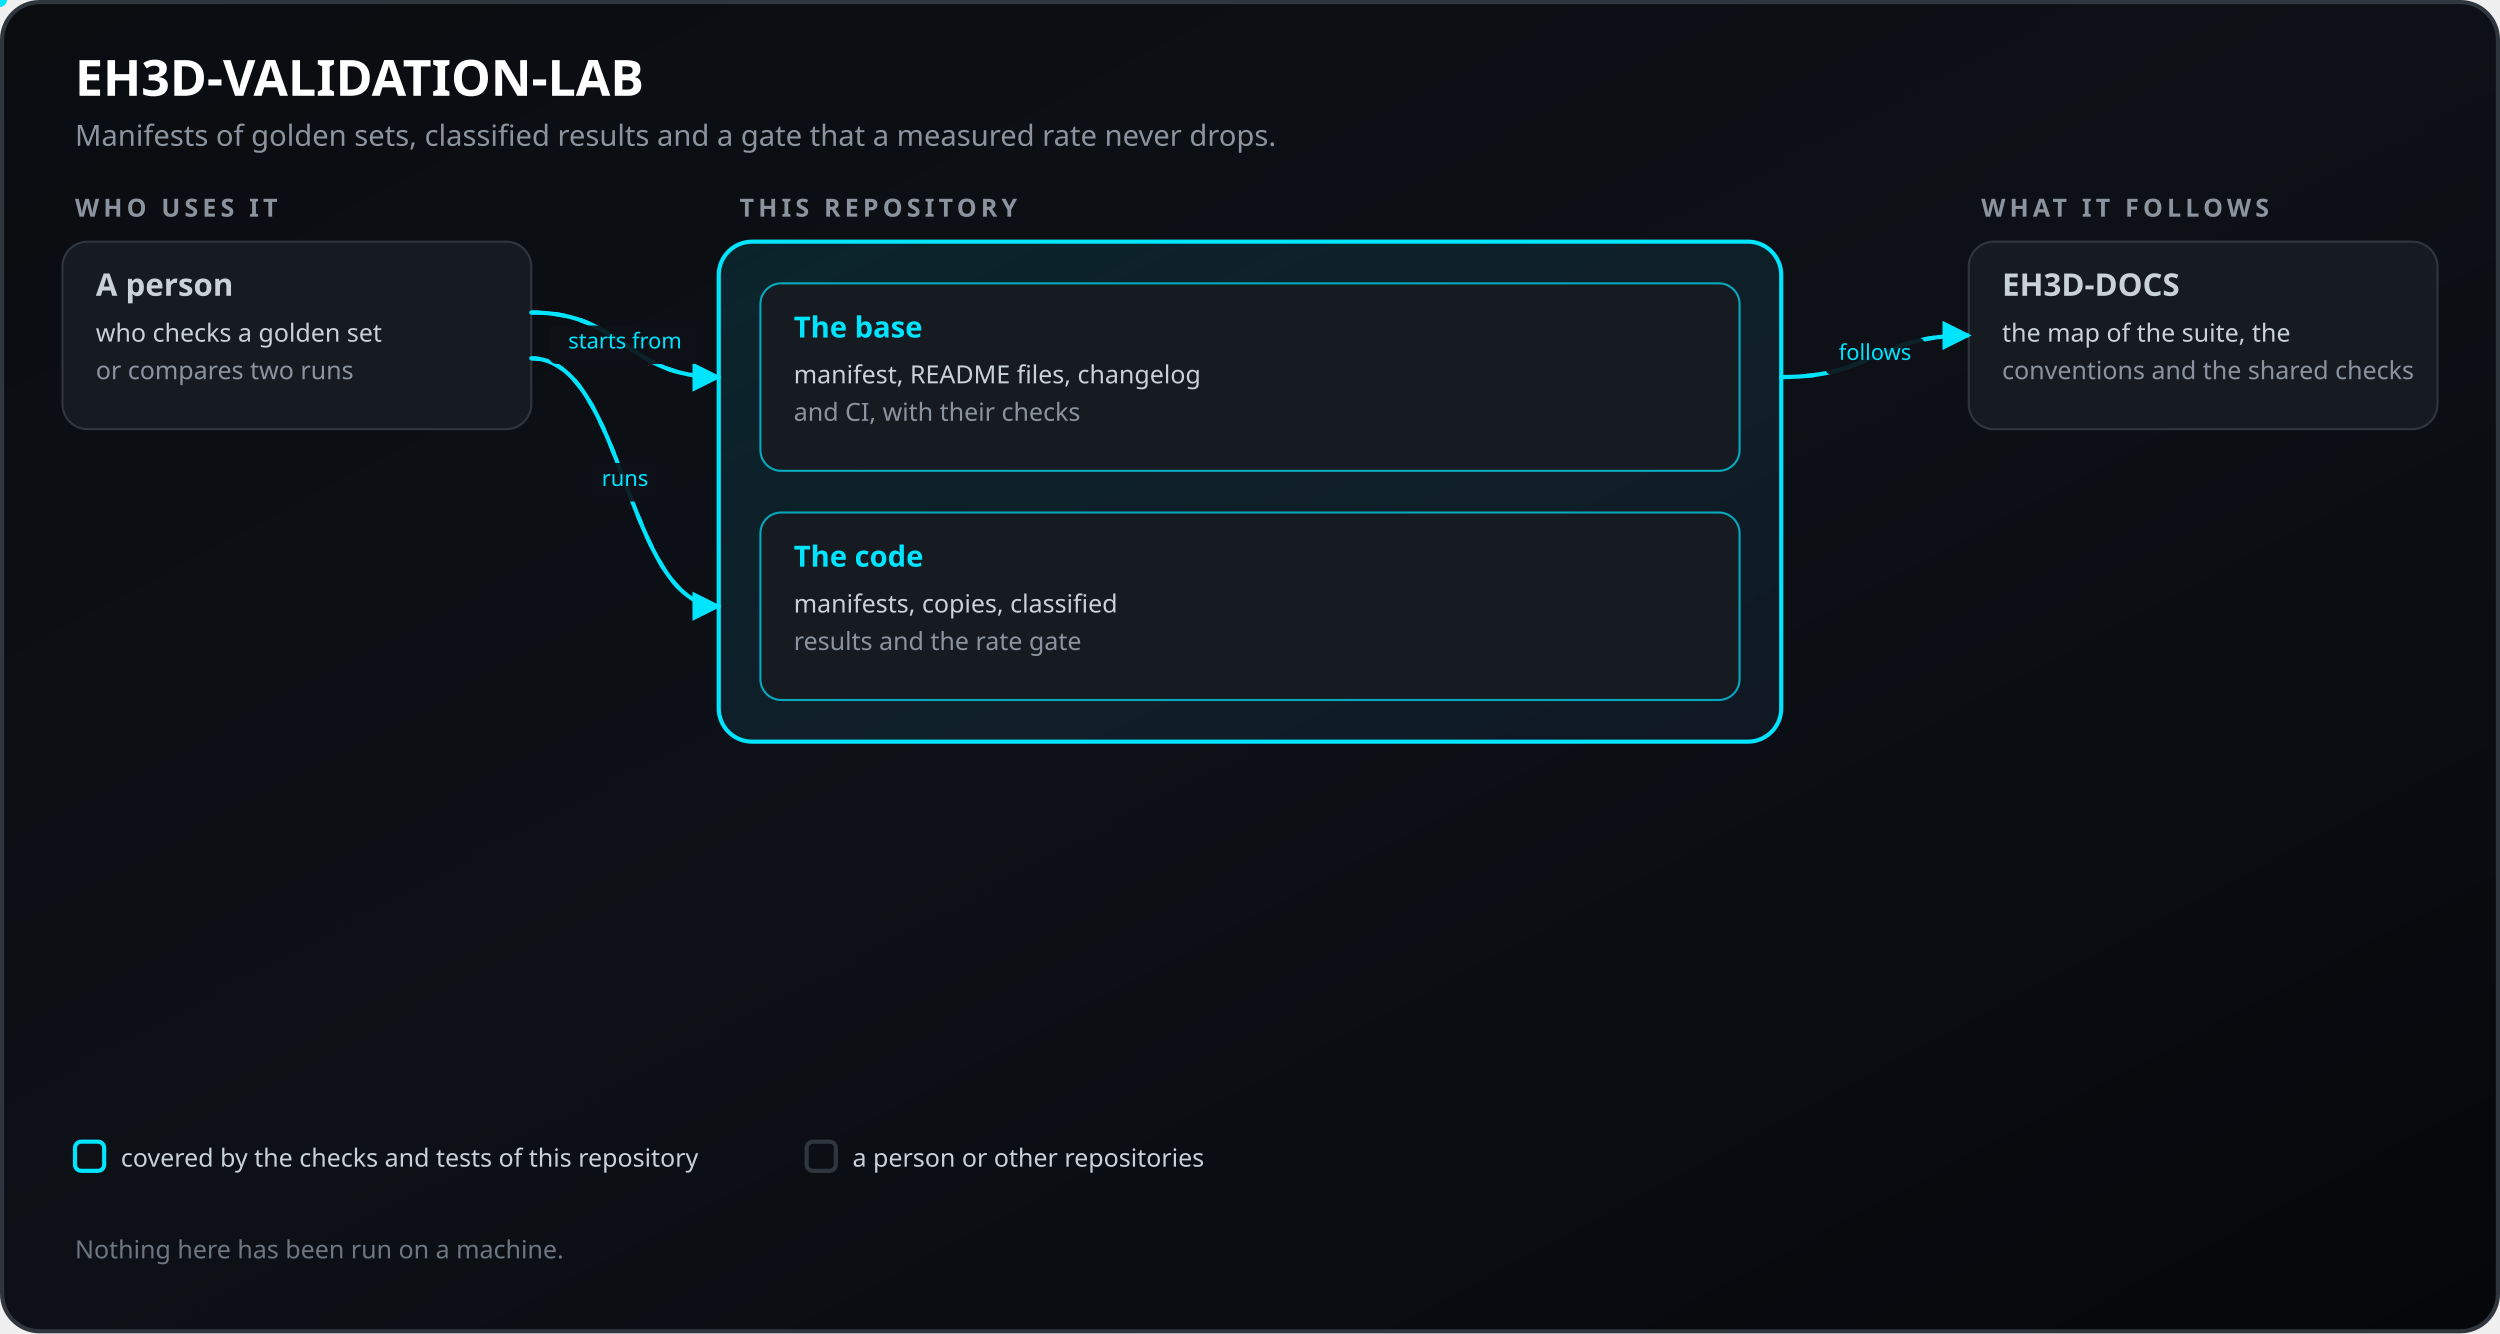
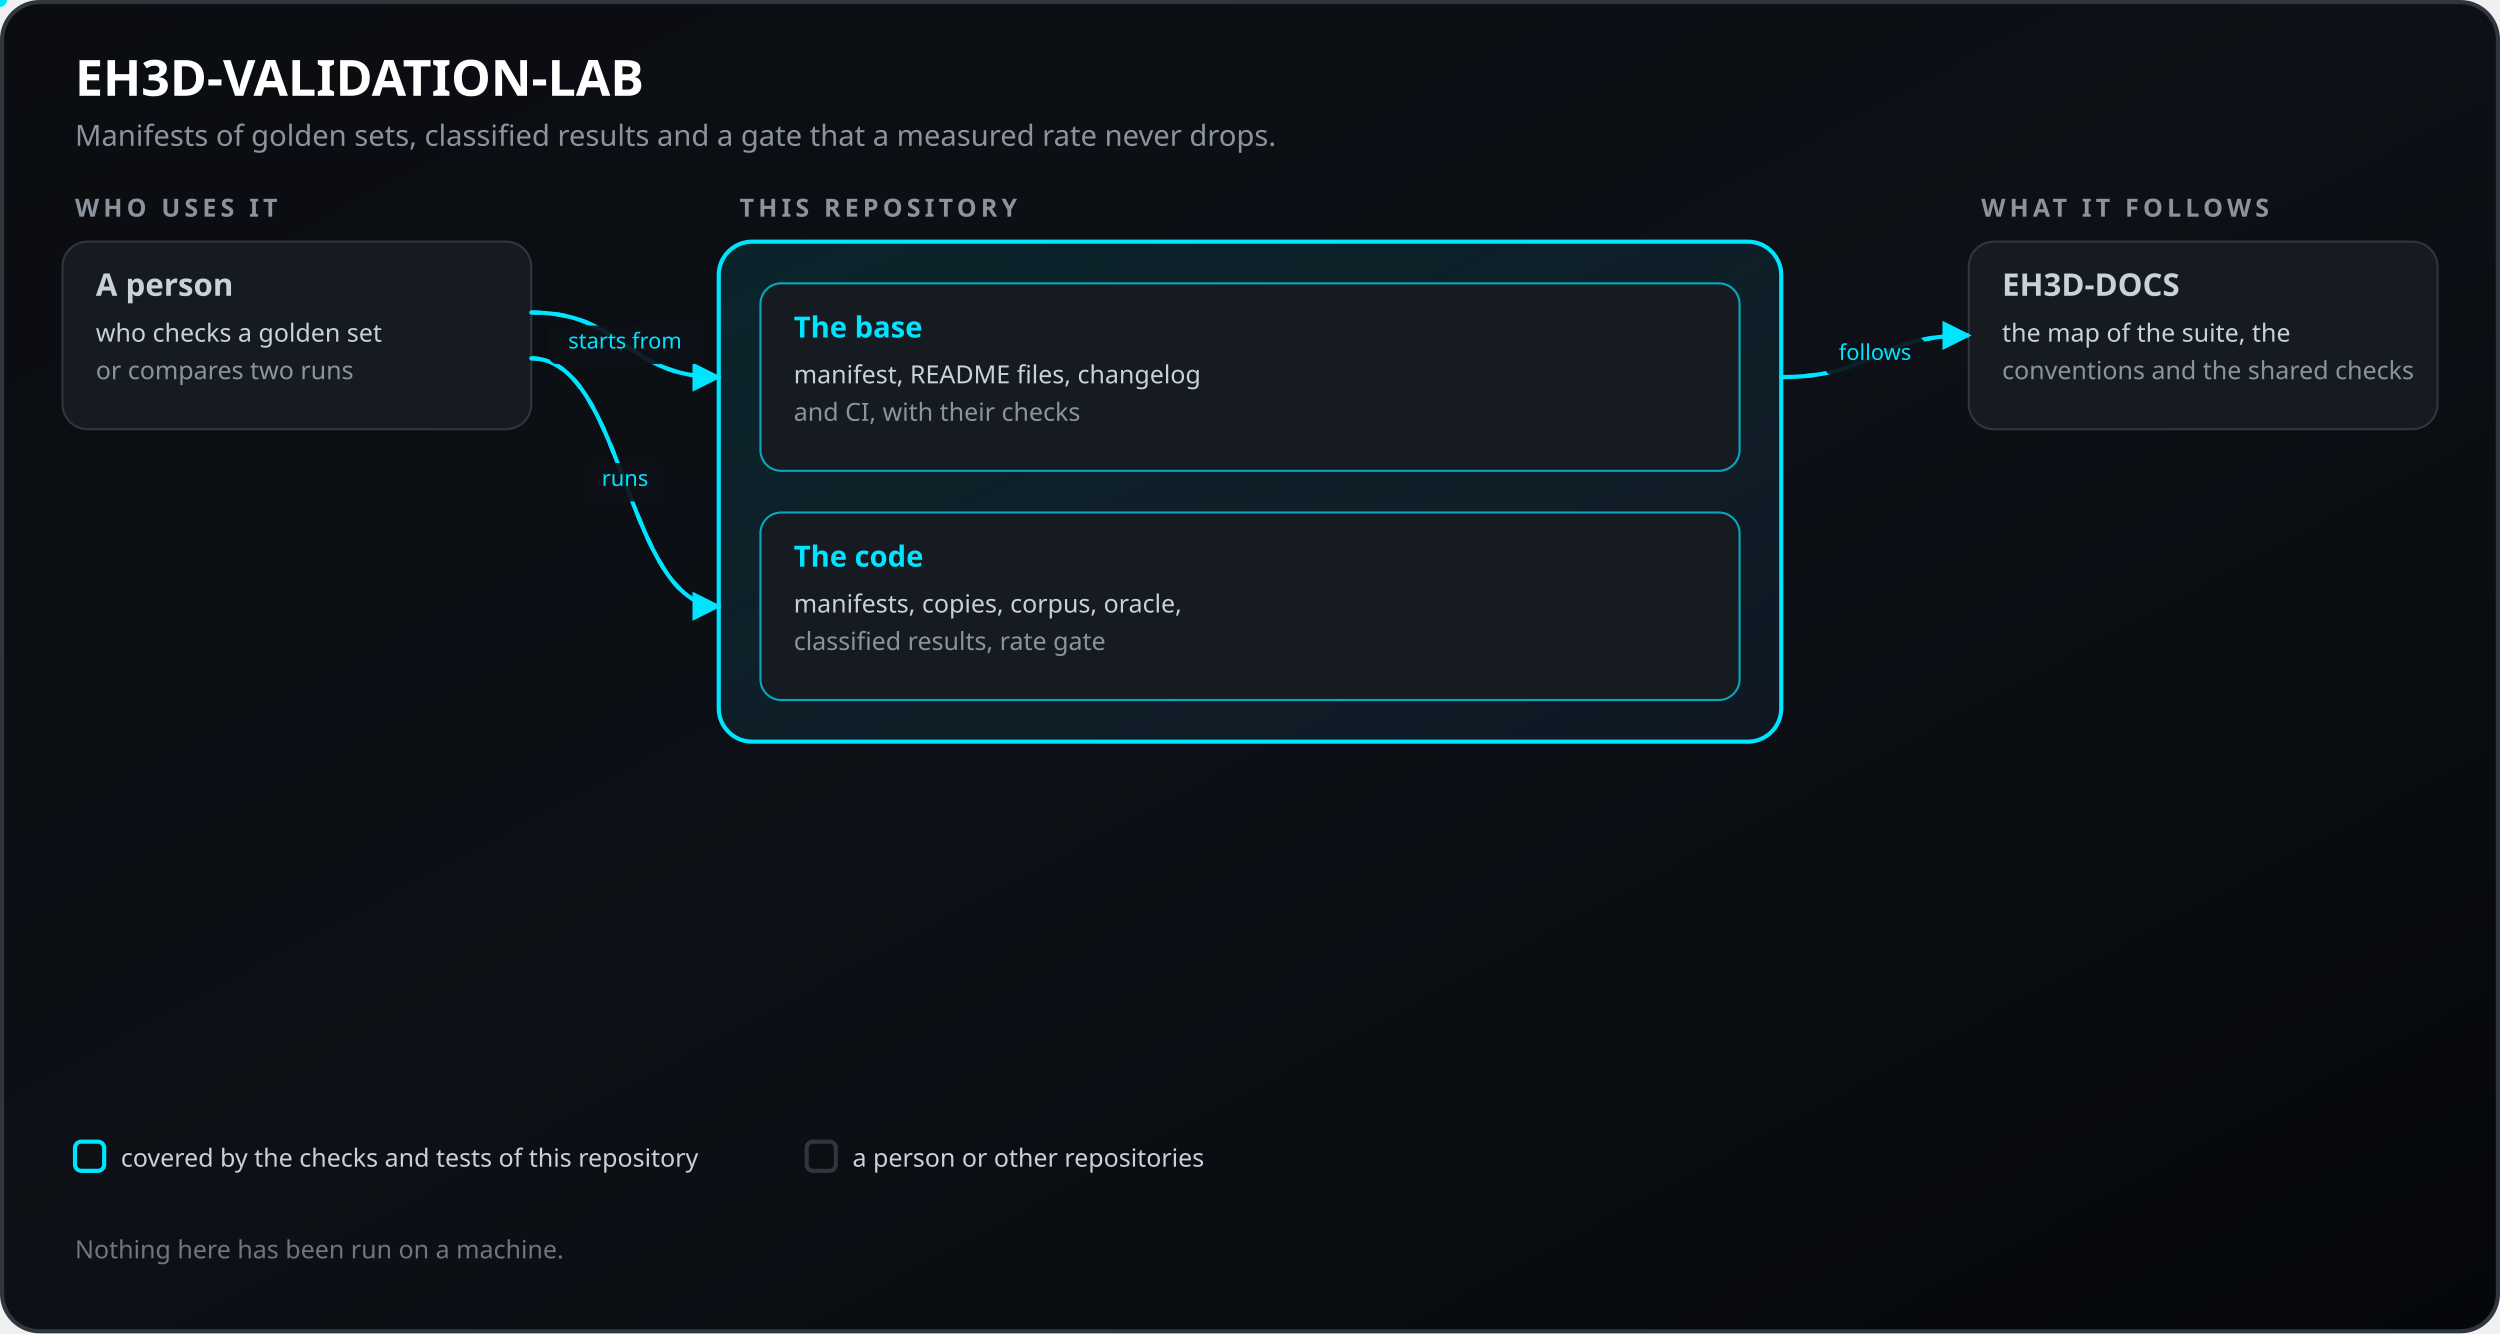
<svg xmlns="http://www.w3.org/2000/svg" viewBox="0 0 1200 640" width="1200" height="640" role="img" aria-labelledby="t d" font-family="'Segoe UI','Noto Sans','Noto Sans CJK SC','Microsoft YaHei','Yu Gothic','Helvetica Neue',Helvetica,Arial,sans-serif">
  <defs>
    <linearGradient id="bg" x1="0" y1="0" x2="1" y2="1">
      <stop offset="0" stop-color="#0A0C10" />
      <stop offset="0.5" stop-color="#0D1117" />
      <stop offset="1" stop-color="#05070A" />
    </linearGradient>
    <linearGradient id="card" x1="0" y1="0" x2="1" y2="1">
      <stop offset="0" stop-color="#121821" />
      <stop offset="1" stop-color="#0B0F15" />
    </linearGradient>
    <linearGradient id="line" x1="0" y1="0" x2="1" y2="0">
      <stop offset="0" stop-color="#00E5FF" />
      <stop offset="1" stop-color="#FF0055" />
    </linearGradient>
    <filter id="glow" x="-50%" y="-50%" width="200%" height="200%">
      <feGaussianBlur stdDeviation="3" result="b" />
      <feMerge>
        <feMergeNode in="b" />
        <feMergeNode in="SourceGraphic" />
      </feMerge>
    </filter>
    <linearGradient id="svc" x1="0" y1="0" x2="1" y2="1">
      <stop offset="0" stop-color="#00E5FF" stop-opacity="0.10" />
      <stop offset="1" stop-color="#4DA3FF" stop-opacity="0.06" />
    </linearGradient>
    <marker id="m00E5FF" viewBox="0 0 10 10" refX="9" refY="5" markerWidth="7" markerHeight="7" orient="auto-start-reverse">
      <path d="M0 0L10 5L0 10z" fill="#00E5FF" />
    </marker>
    <marker id="m30363D" viewBox="0 0 10 10" refX="9" refY="5" markerWidth="7" markerHeight="7" orient="auto-start-reverse">
      <path d="M0 0L10 5L0 10z" fill="#8B949E" />
    </marker>
  </defs>
  <rect x="1" y="1" width="1198" height="638" rx="18" fill="url(#bg)" stroke="#30363D" stroke-width="2" />
  <text x="36" y="46" font-family="'Segoe UI','Noto Sans','Noto Sans CJK SC','Microsoft YaHei','Yu Gothic','Helvetica Neue',Helvetica,Arial,sans-serif" font-size="24" font-weight="700" fill="#FFFFFF" text-anchor="start">EH3D-VALIDATION-LAB</text>
  <text x="36" y="70" font-family="'Segoe UI','Noto Sans','Noto Sans CJK SC','Microsoft YaHei','Yu Gothic','Helvetica Neue',Helvetica,Arial,sans-serif" font-size="14" font-weight="400" fill="#8B949E" text-anchor="start">Manifests of golden sets, classified results and a gate that a measured rate never drops.</text>
  <text x="36" y="104" font-family="'Segoe UI','Noto Sans','Noto Sans CJK SC','Microsoft YaHei','Yu Gothic','Helvetica Neue',Helvetica,Arial,sans-serif" font-size="12" font-weight="700" fill="#8B949E" text-anchor="start" letter-spacing="2">WHO USES IT</text>
  <text x="355" y="104" font-family="'Segoe UI','Noto Sans','Noto Sans CJK SC','Microsoft YaHei','Yu Gothic','Helvetica Neue',Helvetica,Arial,sans-serif" font-size="12" font-weight="700" fill="#8B949E" text-anchor="start" letter-spacing="2">THIS REPOSITORY</text>
  <text x="951" y="104" font-family="'Segoe UI','Noto Sans','Noto Sans CJK SC','Microsoft YaHei','Yu Gothic','Helvetica Neue',Helvetica,Arial,sans-serif" font-size="12" font-weight="700" fill="#8B949E" text-anchor="start" letter-spacing="2">WHAT IT FOLLOWS</text>
  <rect x="345" y="116" width="510" height="240" rx="16" fill="url(#svc)" stroke="#00E5FF" stroke-width="2">
    <animate attributeName="stroke-opacity" values="0.55;1;0.55" dur="4s" repeatCount="indefinite" />
  </rect>
  <rect x="30" y="116" width="225" height="90" rx="12" fill="#161B22" stroke="#30363D" stroke-width="1" />
  <text x="46" y="142" font-family="'Segoe UI','Noto Sans','Noto Sans CJK SC','Microsoft YaHei','Yu Gothic','Helvetica Neue',Helvetica,Arial,sans-serif" font-size="15" font-weight="700" fill="#C9D1D9" text-anchor="start">A person</text>
  <text x="46" y="164" font-family="'Segoe UI','Noto Sans','Noto Sans CJK SC','Microsoft YaHei','Yu Gothic','Helvetica Neue',Helvetica,Arial,sans-serif" font-size="12" font-weight="400" fill="#C9D1D9" text-anchor="start">who checks a golden set</text>
  <text x="46" y="182" font-family="'Segoe UI','Noto Sans','Noto Sans CJK SC','Microsoft YaHei','Yu Gothic','Helvetica Neue',Helvetica,Arial,sans-serif" font-size="12" font-weight="400" fill="#8B949E" text-anchor="start">or compares two runs</text>
  <rect x="365" y="136" width="470" height="90" rx="10" fill="#161B22" stroke="#00E5FF" stroke-width="1" stroke-opacity="0.7">
    <animate attributeName="stroke-opacity" values="0.45;1;0.45;0.45" keyTimes="0;0.08;0.2;1" dur="6s" begin="0s" repeatCount="indefinite" />
    <animate attributeName="stroke-width" values="1;2.4;1;1" keyTimes="0;0.08;0.2;1" dur="6s" begin="0s" repeatCount="indefinite" />
  </rect>
  <text x="381" y="162" font-family="'Segoe UI','Noto Sans','Noto Sans CJK SC','Microsoft YaHei','Yu Gothic','Helvetica Neue',Helvetica,Arial,sans-serif" font-size="14" font-weight="700" fill="#00E5FF" text-anchor="start">The base</text>
  <text x="381" y="184" font-family="'Segoe UI','Noto Sans','Noto Sans CJK SC','Microsoft YaHei','Yu Gothic','Helvetica Neue',Helvetica,Arial,sans-serif" font-size="12" font-weight="400" fill="#C9D1D9" text-anchor="start">manifest, README files, changelog</text>
  <text x="381" y="202" font-family="'Segoe UI','Noto Sans','Noto Sans CJK SC','Microsoft YaHei','Yu Gothic','Helvetica Neue',Helvetica,Arial,sans-serif" font-size="12" font-weight="400" fill="#8B949E" text-anchor="start">and CI, with their checks</text>
  <rect x="365" y="246" width="470" height="90" rx="10" fill="#161B22" stroke="#00E5FF" stroke-width="1" stroke-opacity="0.7">
    <animate attributeName="stroke-opacity" values="0.45;1;0.45;0.45" keyTimes="0;0.08;0.2;1" dur="6s" begin="1s" repeatCount="indefinite" />
    <animate attributeName="stroke-width" values="1;2.4;1;1" keyTimes="0;0.08;0.2;1" dur="6s" begin="1s" repeatCount="indefinite" />
  </rect>
  <text x="381" y="272" font-family="'Segoe UI','Noto Sans','Noto Sans CJK SC','Microsoft YaHei','Yu Gothic','Helvetica Neue',Helvetica,Arial,sans-serif" font-size="14" font-weight="700" fill="#00E5FF" text-anchor="start">The code</text>
-   <text x="381" y="294" font-family="'Segoe UI','Noto Sans','Noto Sans CJK SC','Microsoft YaHei','Yu Gothic','Helvetica Neue',Helvetica,Arial,sans-serif" font-size="12" font-weight="400" fill="#C9D1D9" text-anchor="start">manifests, copies, classified</text>
-   <text x="381" y="312" font-family="'Segoe UI','Noto Sans','Noto Sans CJK SC','Microsoft YaHei','Yu Gothic','Helvetica Neue',Helvetica,Arial,sans-serif" font-size="12" font-weight="400" fill="#8B949E" text-anchor="start">results and the rate gate</text>
+   <text x="381" y="294" font-family="'Segoe UI','Noto Sans','Noto Sans CJK SC','Microsoft YaHei','Yu Gothic','Helvetica Neue',Helvetica,Arial,sans-serif" font-size="12" font-weight="400" fill="#C9D1D9" text-anchor="start">manifests, copies, corpus, oracle,</text>
+   <text x="381" y="312" font-family="'Segoe UI','Noto Sans','Noto Sans CJK SC','Microsoft YaHei','Yu Gothic','Helvetica Neue',Helvetica,Arial,sans-serif" font-size="12" font-weight="400" fill="#8B949E" text-anchor="start">classified results, rate gate</text>
  <rect x="945" y="116" width="225" height="90" rx="12" fill="#161B22" stroke="#30363D" stroke-width="1" />
  <text x="961" y="142" font-family="'Segoe UI','Noto Sans','Noto Sans CJK SC','Microsoft YaHei','Yu Gothic','Helvetica Neue',Helvetica,Arial,sans-serif" font-size="15" font-weight="700" fill="#C9D1D9" text-anchor="start">EH3D-DOCS</text>
  <text x="961" y="164" font-family="'Segoe UI','Noto Sans','Noto Sans CJK SC','Microsoft YaHei','Yu Gothic','Helvetica Neue',Helvetica,Arial,sans-serif" font-size="12" font-weight="400" fill="#C9D1D9" text-anchor="start">the map of the suite, the</text>
  <text x="961" y="182" font-family="'Segoe UI','Noto Sans','Noto Sans CJK SC','Microsoft YaHei','Yu Gothic','Helvetica Neue',Helvetica,Arial,sans-serif" font-size="12" font-weight="400" fill="#8B949E" text-anchor="start">conventions and the shared checks</text>
  <path id="p0" d="M255 150 C300 150 300 181 345 181" stroke="#00E5FF" stroke-width="2" fill="none" marker-end="url(#m00E5FF)" />
  <path d="M255 150 C300 150 300 181 345 181" stroke="#00E5FF" stroke-width="2" fill="none" stroke-linecap="round" stroke-dasharray="4 8" opacity="0.95">
    <animate attributeName="stroke-dashoffset" from="0" to="-24" dur="1.2s" repeatCount="indefinite" />
  </path>
  <circle r="3.2" fill="#00E5FF">
    <animateMotion dur="1.8s" begin="0.00s" repeatCount="indefinite">
      <mpath href="#p0" />
    </animateMotion>
    <animate attributeName="opacity" values="0;1;1;0" keyTimes="0;0.15;0.85;1" dur="1.8s" begin="0.00s" repeatCount="indefinite" />
  </circle>
  <path id="p1" d="M855 181 C900 181 900 161 945 161" stroke="#00E5FF" stroke-width="2" fill="none" marker-end="url(#m00E5FF)" />
  <path d="M855 181 C900 181 900 161 945 161" stroke="#00E5FF" stroke-width="2" fill="none" stroke-linecap="round" stroke-dasharray="4 8" opacity="0.95">
    <animate attributeName="stroke-dashoffset" from="0" to="-24" dur="1.2s" repeatCount="indefinite" />
  </path>
  <circle r="3.2" fill="#00E5FF">
    <animateMotion dur="1.8s" begin="0.35s" repeatCount="indefinite">
      <mpath href="#p1" />
    </animateMotion>
    <animate attributeName="opacity" values="0;1;1;0" keyTimes="0;0.15;0.85;1" dur="1.8s" begin="0.35s" repeatCount="indefinite" />
  </circle>
  <path id="p2" d="M255 172 C300 172 300 291 345 291" stroke="#00E5FF" stroke-width="2" fill="none" marker-end="url(#m00E5FF)" />
  <path d="M255 172 C300 172 300 291 345 291" stroke="#00E5FF" stroke-width="2" fill="none" stroke-linecap="round" stroke-dasharray="4 8" opacity="0.95">
    <animate attributeName="stroke-dashoffset" from="0" to="-24" dur="1.2s" repeatCount="indefinite" />
  </path>
  <circle r="3.2" fill="#00E5FF">
    <animateMotion dur="1.8s" begin="0.70s" repeatCount="indefinite">
      <mpath href="#p2" />
    </animateMotion>
    <animate attributeName="opacity" values="0;1;1;0" keyTimes="0;0.15;0.85;1" dur="1.8s" begin="0.70s" repeatCount="indefinite" />
  </circle>
  <rect x="263.395" y="156.25" width="73.21" height="18.5" rx="4" fill="#0D1117" opacity="0.92" />
  <text x="300" y="167.25" font-family="'Segoe UI','Noto Sans','Noto Sans CJK SC','Microsoft YaHei','Yu Gothic','Helvetica Neue',Helvetica,Arial,sans-serif" font-size="10.5" font-weight="400" fill="#00E5FF" text-anchor="middle">starts from</text>
  <rect x="875.995" y="161.75" width="48.01" height="18.5" rx="4" fill="#0D1117" opacity="0.92" />
  <text x="900" y="172.75" font-family="'Segoe UI','Noto Sans','Noto Sans CJK SC','Microsoft YaHei','Yu Gothic','Helvetica Neue',Helvetica,Arial,sans-serif" font-size="10.5" font-weight="400" fill="#00E5FF" text-anchor="middle">follows</text>
  <rect x="283.66" y="222.25" width="32.68" height="18.5" rx="4" fill="#0D1117" opacity="0.92" />
  <text x="300" y="233.25" font-family="'Segoe UI','Noto Sans','Noto Sans CJK SC','Microsoft YaHei','Yu Gothic','Helvetica Neue',Helvetica,Arial,sans-serif" font-size="10.5" font-weight="400" fill="#00E5FF" text-anchor="middle">runs</text>
  <rect x="36" y="548" width="14" height="14" rx="3" fill="none" stroke="#00E5FF" stroke-width="2" />
  <text x="58" y="560" font-family="'Segoe UI','Noto Sans','Noto Sans CJK SC','Microsoft YaHei','Yu Gothic','Helvetica Neue',Helvetica,Arial,sans-serif" font-size="12" font-weight="400" fill="#C9D1D9" text-anchor="start">covered by the checks and tests of this repository</text>
  <rect x="387.2" y="548" width="14" height="14" rx="3" fill="none" stroke="#30363D" stroke-width="2" />
  <text x="409.2" y="560" font-family="'Segoe UI','Noto Sans','Noto Sans CJK SC','Microsoft YaHei','Yu Gothic','Helvetica Neue',Helvetica,Arial,sans-serif" font-size="12" font-weight="400" fill="#C9D1D9" text-anchor="start">a person or other repositories</text>
  <text x="36" y="604" font-family="'Segoe UI','Noto Sans','Noto Sans CJK SC','Microsoft YaHei','Yu Gothic','Helvetica Neue',Helvetica,Arial,sans-serif" font-size="12" font-weight="400" fill="#6E7681" text-anchor="start">Nothing here has been run on a machine.</text>
</svg>
